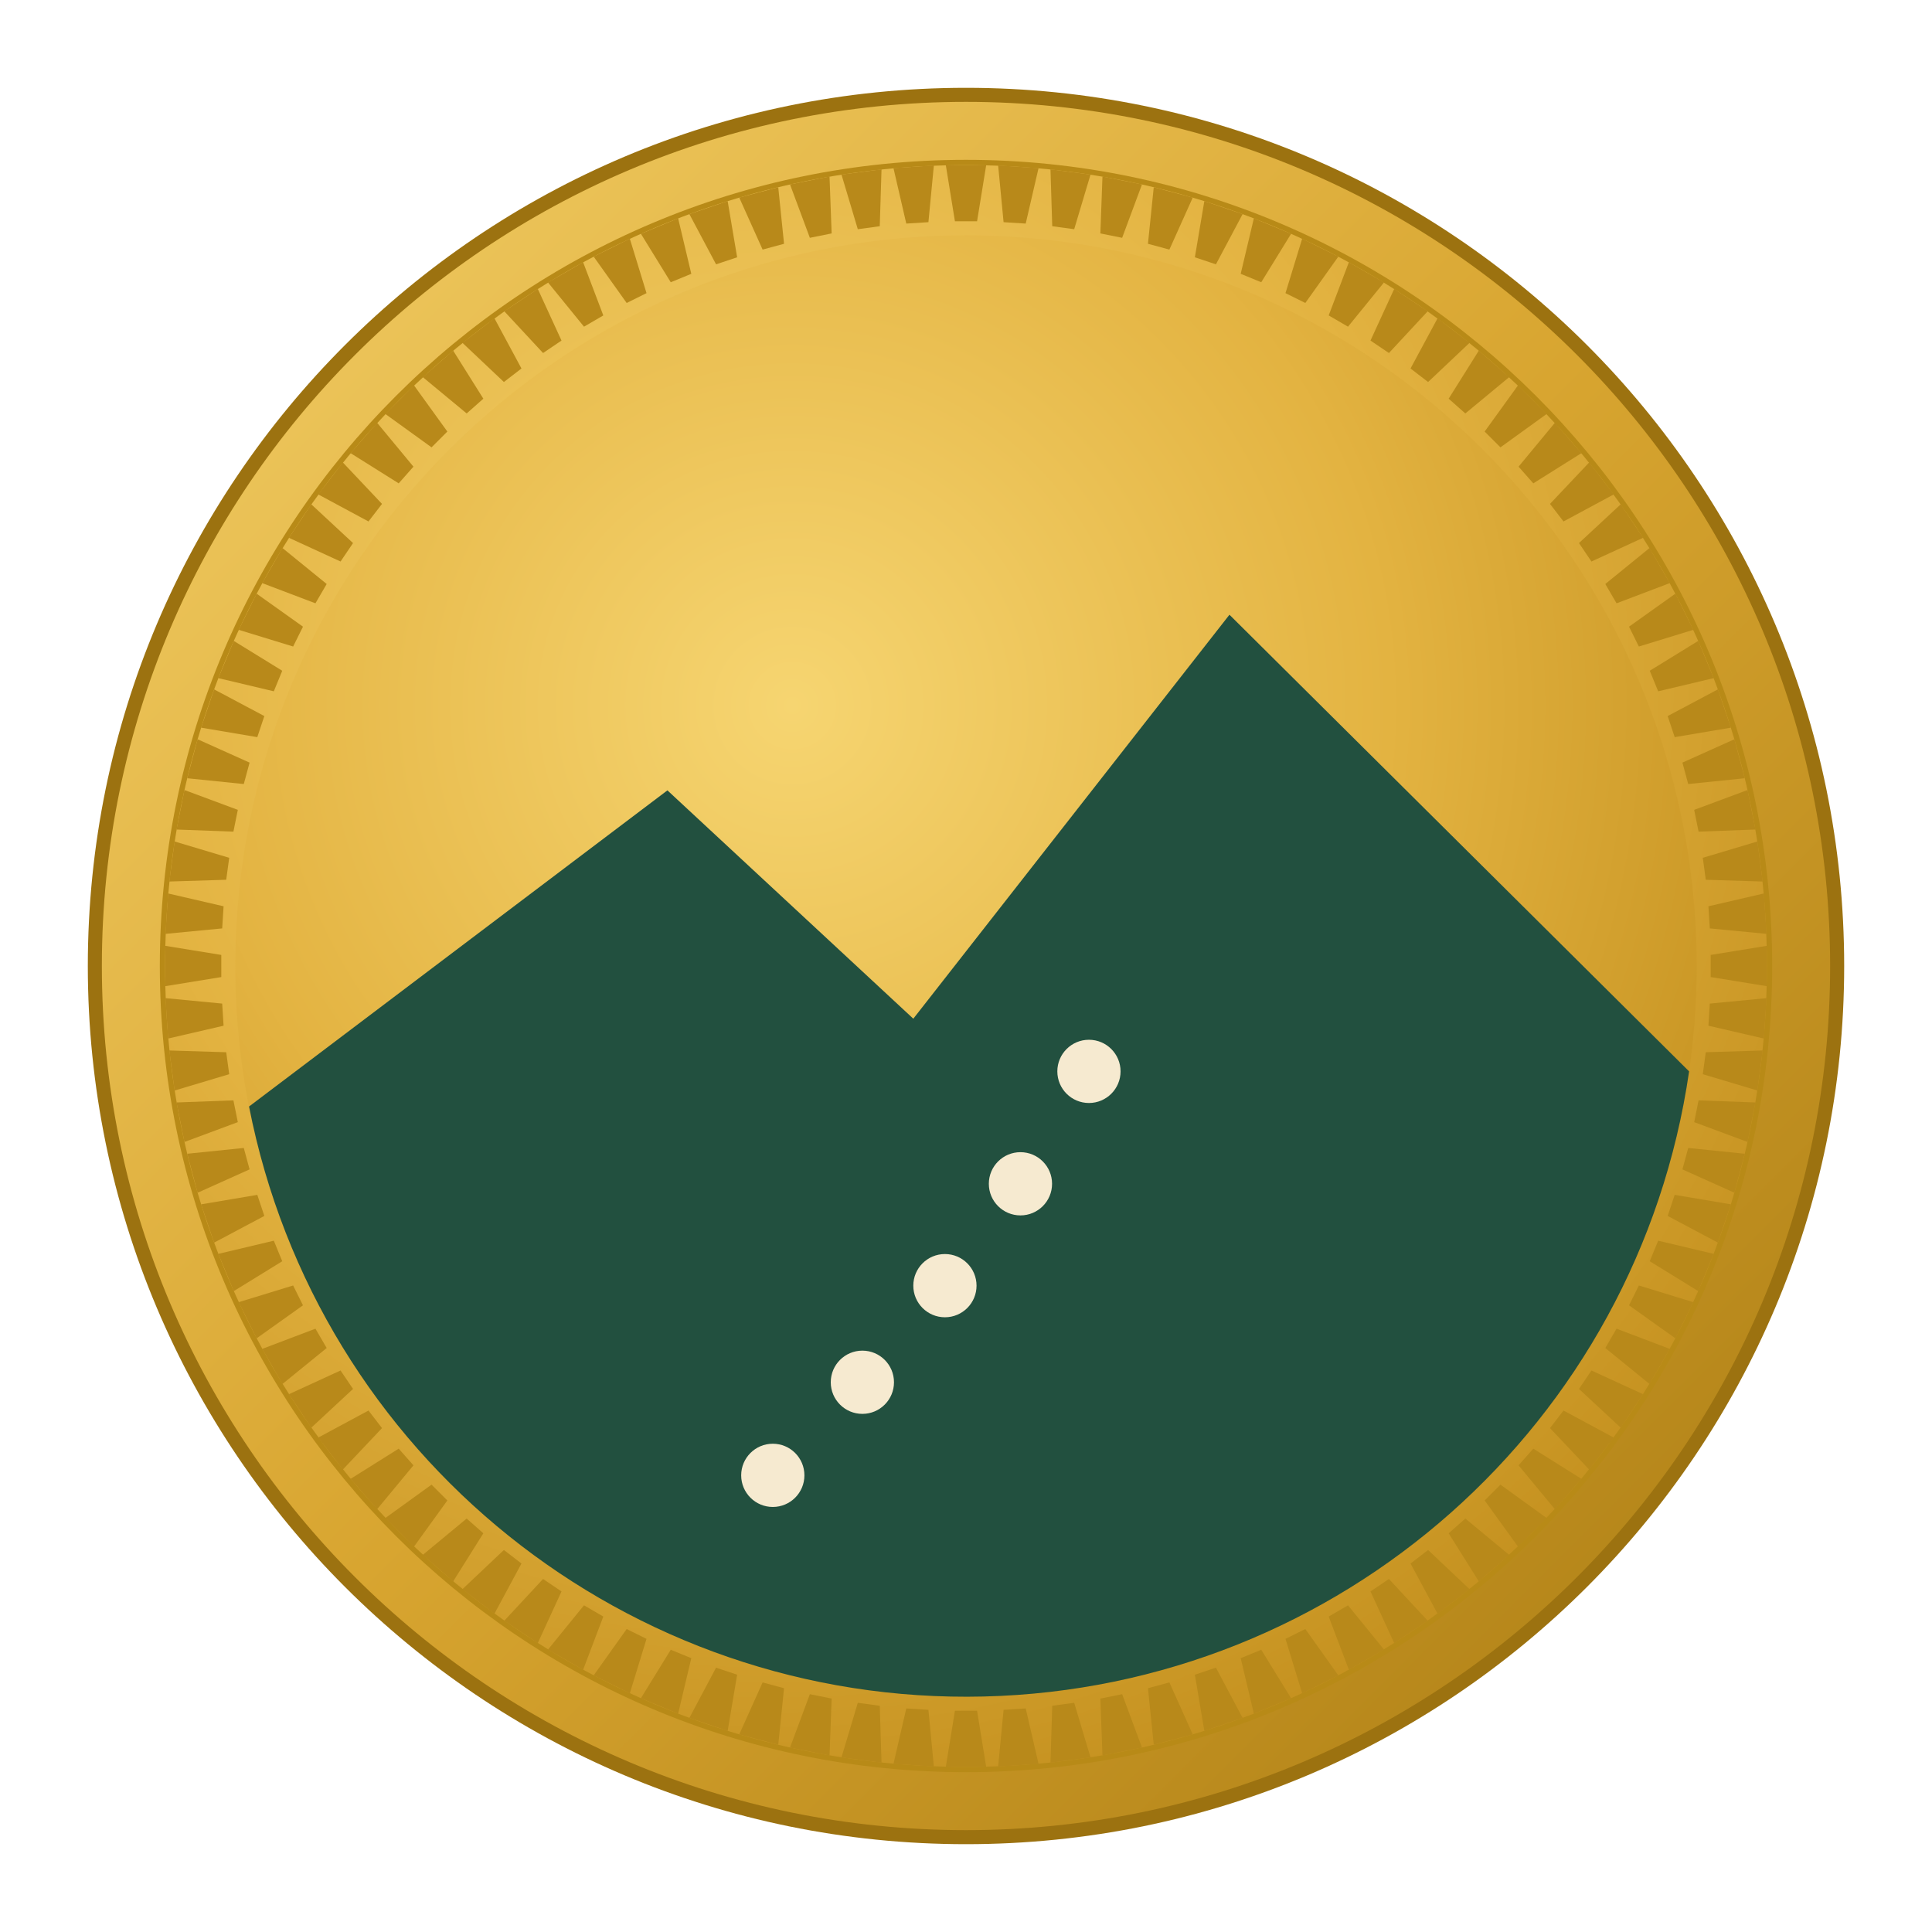
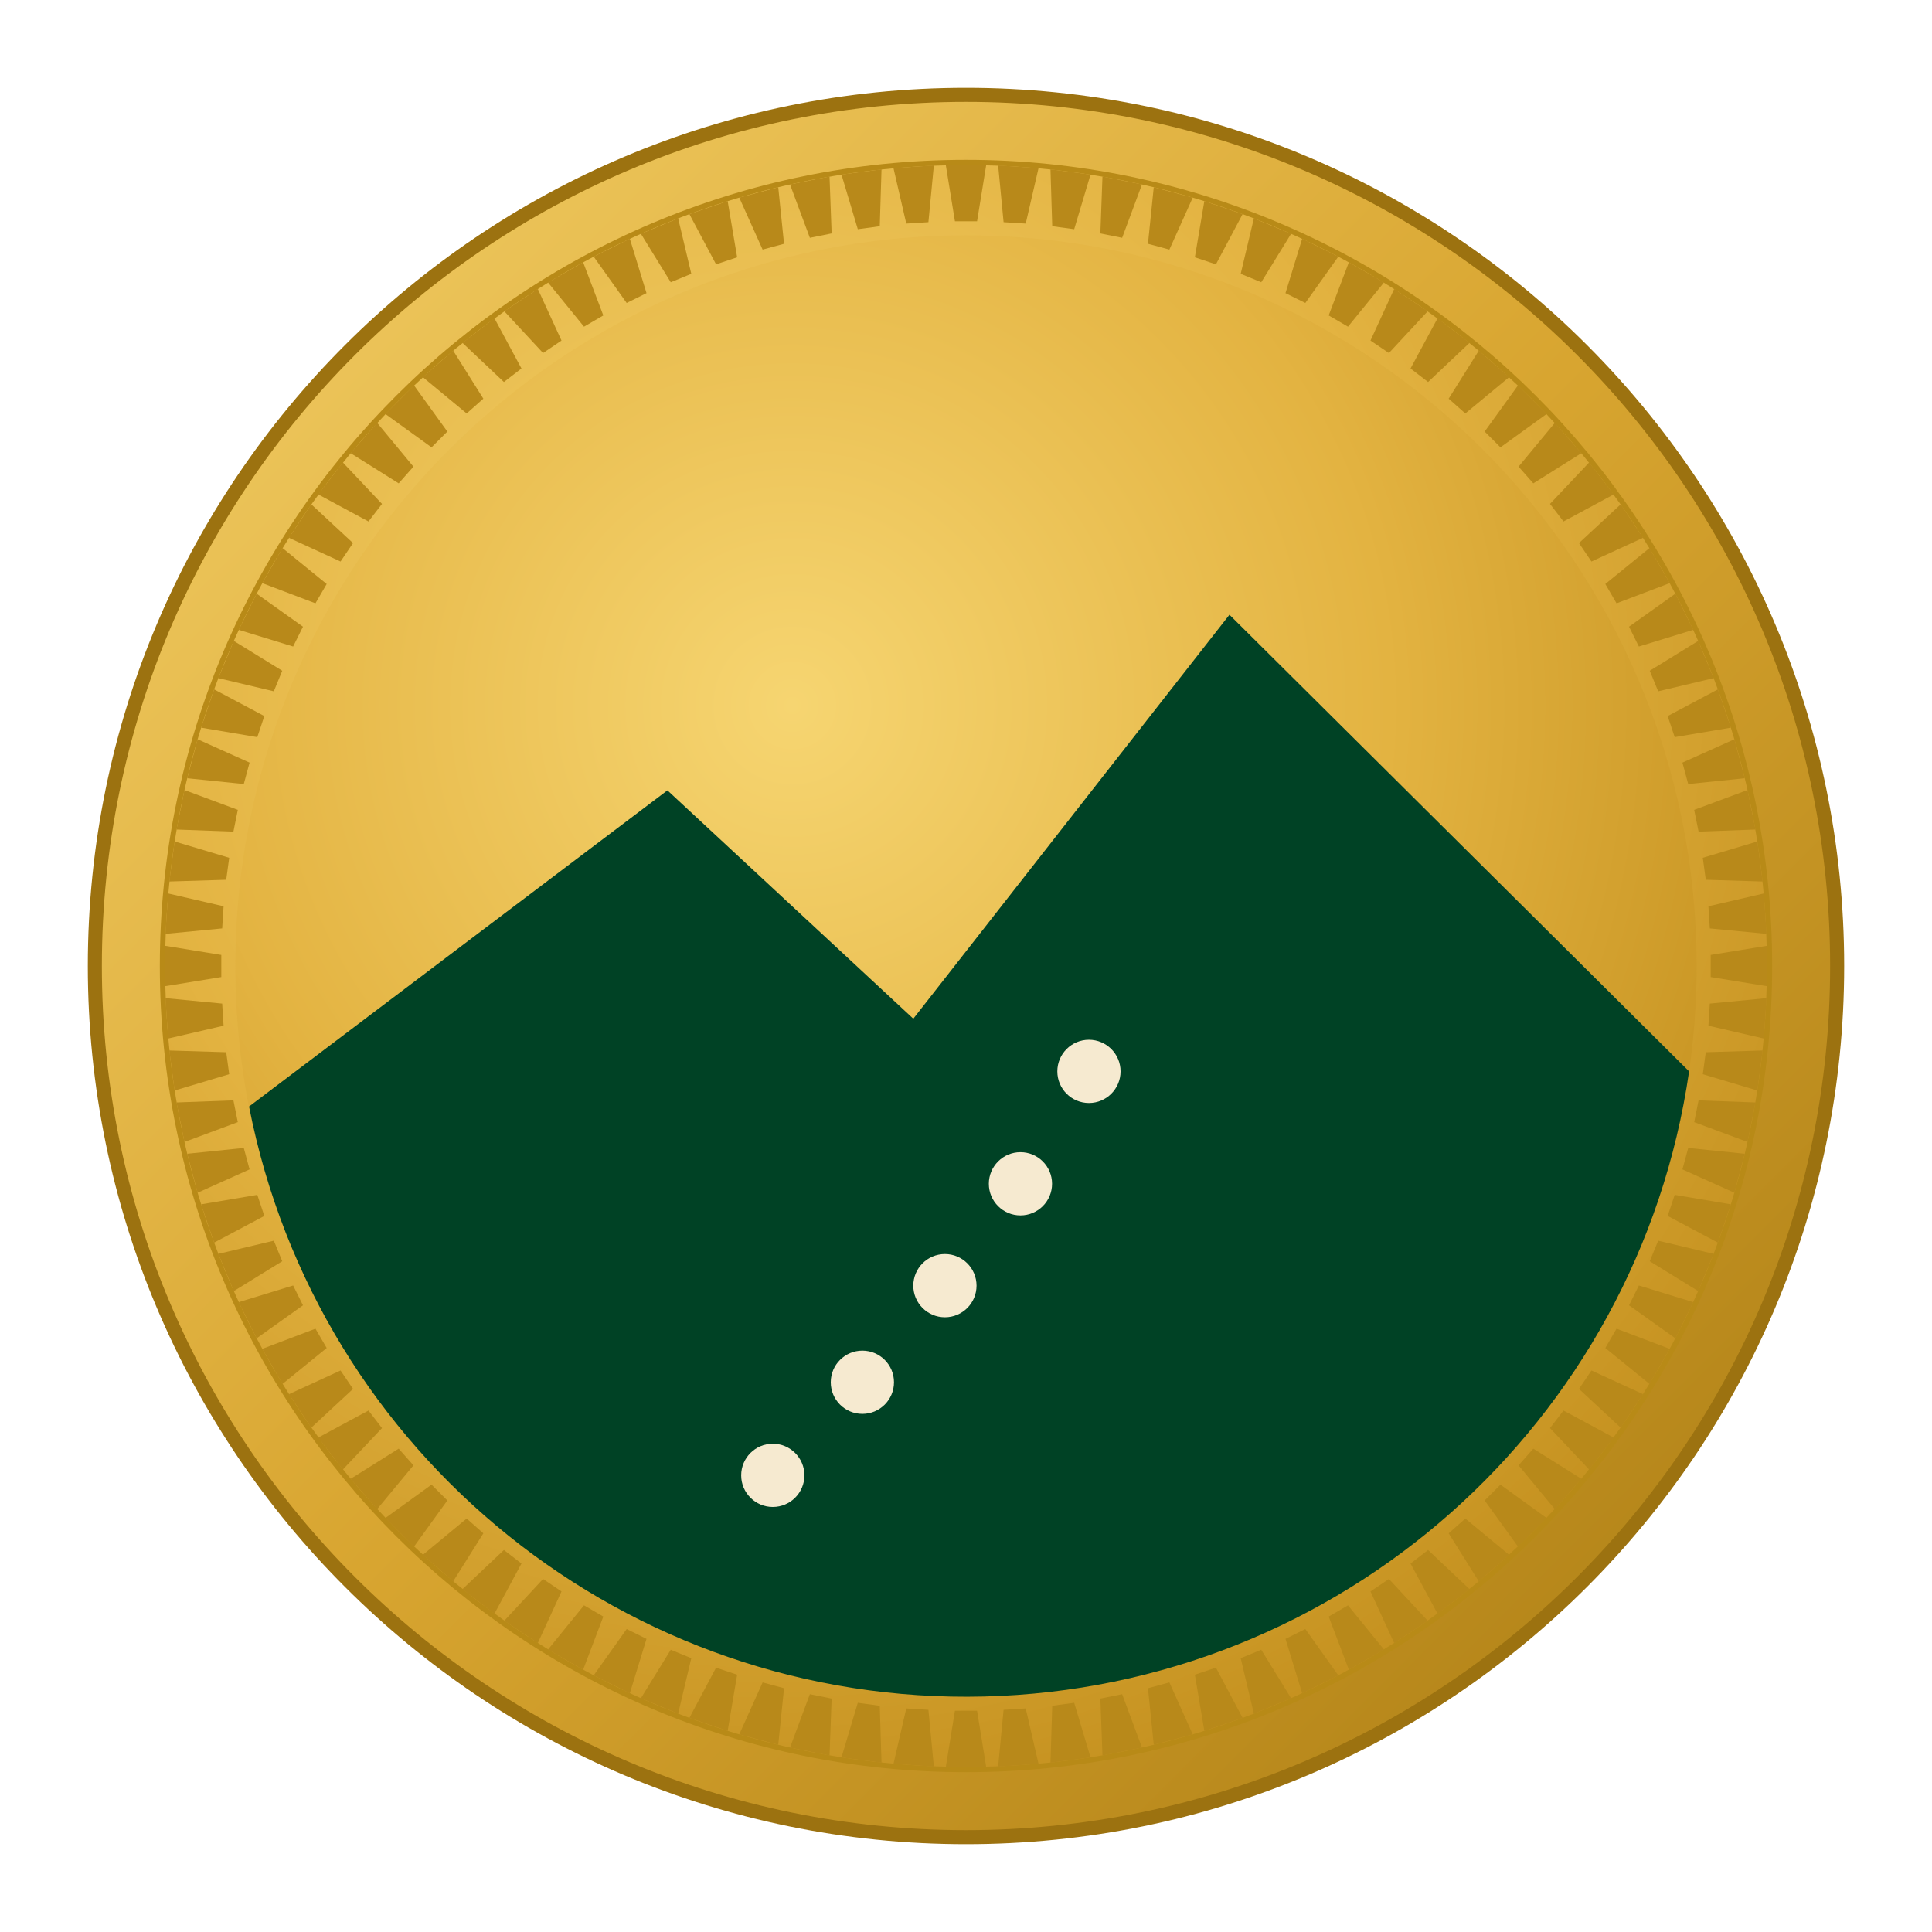
<svg xmlns="http://www.w3.org/2000/svg" viewBox="0 0 110 110">
  <defs>
    <radialGradient id="g" cx="38%" cy="32%" r="75%">
      <stop offset="0" stop-color="#f6d571" />
      <stop offset=".55" stop-color="#e3b341" />
      <stop offset="1" stop-color="#c38f1d" />
    </radialGradient>
    <linearGradient id="rim" x1="0" y1="0" x2="1" y2="1">
      <stop offset="0" stop-color="#f3cf68" />
      <stop offset=".5" stop-color="#d8a530" />
      <stop offset="1" stop-color="#a97b12" />
    </linearGradient>
  </defs>
  <circle cx="55" cy="55" r="50" fill="#9c7210" />
  <circle cx="55" cy="55" r="49.2" fill="url(#rim)" />
  <circle cx="55" cy="55" r="45.9" fill="#b88a17" />
  <circle cx="55" cy="55" r="45.6" fill="url(#g)" />
  <path d="M100.60 56.15L100.60 53.85L97.40 54.37L97.40 55.63Z M100.43 59.13L100.58 56.83L97.35 57.14L97.27 58.40Z M100.06 62.09L100.36 59.81L97.12 59.91L96.95 61.16Z M99.50 65.02L99.95 62.77L96.71 62.65L96.46 63.89Z M98.75 67.91L99.34 65.69L96.12 65.36L95.79 66.58Z M97.81 70.75L98.55 68.57L95.35 68.03L94.95 69.23Z M96.69 73.51L97.57 71.39L94.41 70.64L93.93 71.81Z M95.39 76.20L96.41 74.14L93.31 73.19L92.75 74.32Z M93.92 78.80L95.07 76.80L92.04 75.65L91.40 76.75Z M92.28 81.29L93.55 79.38L90.61 78.03L89.90 79.08Z M90.48 83.67L91.88 81.85L89.02 80.31L88.25 81.31Z M88.53 85.93L90.04 84.20L87.30 82.48L86.46 83.43Z M86.43 88.06L88.06 86.43L85.43 84.53L84.53 85.43Z M84.20 90.04L85.93 88.53L83.43 86.46L82.48 87.30Z M81.85 91.88L83.67 90.48L81.31 88.25L80.31 89.02Z M79.38 93.55L81.29 92.28L79.08 89.90L78.03 90.61Z M76.80 95.07L78.80 93.92L76.75 91.40L75.65 92.04Z M74.14 96.41L76.20 95.39L74.32 92.75L73.19 93.31Z M71.39 97.57L73.51 96.69L71.81 93.93L70.64 94.41Z M68.57 98.55L70.75 97.81L69.23 94.95L68.03 95.35Z M65.69 99.34L67.91 98.75L66.58 95.79L65.36 96.12Z M62.77 99.95L65.02 99.50L63.89 96.46L62.65 96.71Z M59.81 100.36L62.09 100.06L61.16 96.95L59.91 97.12Z M56.83 100.58L59.13 100.43L58.40 97.27L57.14 97.35Z M53.85 100.60L56.15 100.60L55.63 97.40L54.37 97.40Z M50.87 100.43L53.17 100.58L52.86 97.35L51.60 97.27Z M47.91 100.06L50.19 100.36L50.09 97.12L48.84 96.95Z M44.98 99.50L47.23 99.95L47.35 96.71L46.11 96.46Z M42.09 98.75L44.31 99.34L44.64 96.12L43.42 95.79Z M39.25 97.81L41.43 98.55L41.97 95.35L40.77 94.95Z M36.49 96.69L38.61 97.57L39.36 94.41L38.19 93.93Z M33.80 95.39L35.86 96.41L36.81 93.31L35.68 92.75Z M31.20 93.92L33.20 95.07L34.35 92.04L33.25 91.40Z M28.71 92.28L30.62 93.55L31.97 90.61L30.92 89.90Z M26.33 90.48L28.15 91.88L29.69 89.02L28.69 88.25Z M24.07 88.53L25.80 90.04L27.52 87.30L26.57 86.46Z M21.94 86.43L23.57 88.06L25.47 85.43L24.57 84.53Z M19.96 84.20L21.47 85.93L23.54 83.43L22.70 82.48Z M18.12 81.85L19.52 83.67L21.75 81.31L20.98 80.31Z M16.45 79.38L17.72 81.29L20.10 79.08L19.39 78.03Z M14.93 76.80L16.08 78.80L18.60 76.75L17.96 75.65Z M13.59 74.14L14.61 76.20L17.25 74.32L16.69 73.19Z M12.43 71.39L13.31 73.51L16.07 71.81L15.59 70.64Z M11.45 68.57L12.19 70.75L15.05 69.23L14.65 68.03Z M10.66 65.69L11.25 67.91L14.21 66.58L13.88 65.36Z M10.05 62.77L10.50 65.02L13.54 63.89L13.29 62.65Z M9.64 59.81L9.94 62.09L13.05 61.16L12.88 59.91Z M9.42 56.83L9.57 59.13L12.73 58.40L12.65 57.14Z M9.40 53.85L9.40 56.15L12.60 55.63L12.60 54.37Z M9.57 50.87L9.42 53.17L12.65 52.86L12.73 51.60Z M9.94 47.91L9.64 50.19L12.88 50.09L13.05 48.84Z M10.50 44.98L10.05 47.23L13.29 47.35L13.54 46.11Z M11.25 42.09L10.66 44.31L13.88 44.64L14.21 43.42Z M12.19 39.25L11.45 41.43L14.65 41.97L15.05 40.77Z M13.31 36.49L12.43 38.61L15.59 39.36L16.07 38.19Z M14.61 33.80L13.59 35.86L16.69 36.81L17.25 35.68Z M16.08 31.20L14.93 33.20L17.96 34.35L18.60 33.25Z M17.72 28.71L16.45 30.62L19.39 31.97L20.10 30.92Z M19.52 26.33L18.12 28.15L20.98 29.69L21.75 28.69Z M21.47 24.07L19.96 25.80L22.70 27.52L23.54 26.57Z M23.57 21.94L21.94 23.57L24.57 25.47L25.47 24.57Z M25.80 19.96L24.07 21.47L26.57 23.54L27.52 22.70Z M28.15 18.12L26.33 19.52L28.69 21.75L29.69 20.98Z M30.62 16.45L28.71 17.72L30.92 20.10L31.97 19.39Z M33.20 14.93L31.20 16.08L33.25 18.60L34.35 17.96Z M35.86 13.59L33.80 14.61L35.68 17.25L36.81 16.69Z M38.61 12.43L36.49 13.31L38.19 16.07L39.36 15.59Z M41.43 11.45L39.25 12.19L40.77 15.05L41.97 14.65Z M44.31 10.66L42.09 11.25L43.42 14.21L44.64 13.88Z M47.23 10.05L44.98 10.50L46.11 13.54L47.35 13.29Z M50.19 9.64L47.91 9.94L48.84 13.05L50.09 12.88Z M53.17 9.42L50.87 9.57L51.60 12.73L52.86 12.65Z M56.15 9.40L53.85 9.40L54.37 12.60L55.63 12.60Z M59.13 9.57L56.83 9.42L57.14 12.65L58.40 12.73Z M62.09 9.94L59.81 9.64L59.91 12.88L61.16 13.05Z M65.02 10.50L62.77 10.05L62.65 13.29L63.89 13.54Z M67.91 11.25L65.69 10.66L65.36 13.88L66.58 14.21Z M70.75 12.19L68.57 11.45L68.03 14.65L69.23 15.05Z M73.51 13.31L71.39 12.43L70.64 15.59L71.81 16.07Z M76.20 14.61L74.14 13.59L73.19 16.69L74.32 17.25Z M78.80 16.08L76.80 14.93L75.65 17.96L76.75 18.60Z M81.29 17.72L79.38 16.45L78.03 19.39L79.08 20.10Z M83.67 19.52L81.85 18.12L80.31 20.98L81.31 21.75Z M85.93 21.47L84.20 19.96L82.48 22.70L83.43 23.54Z M88.06 23.57L86.43 21.94L84.53 24.57L85.43 25.47Z M90.04 25.80L88.53 24.07L86.46 26.57L87.30 27.52Z M91.88 28.15L90.48 26.33L88.25 28.69L89.02 29.69Z M93.55 30.62L92.28 28.71L89.90 30.92L90.61 31.97Z M95.07 33.20L93.92 31.20L91.40 33.25L92.04 34.35Z M96.41 35.86L95.39 33.80L92.75 35.68L93.31 36.81Z M97.57 38.61L96.69 36.49L93.93 38.19L94.41 39.36Z M98.55 41.43L97.81 39.25L94.95 40.77L95.35 41.97Z M99.34 44.31L98.75 42.09L95.79 43.42L96.12 44.64Z M99.95 47.23L99.50 44.98L96.46 46.11L96.71 47.35Z M100.36 50.19L100.06 47.91L96.95 48.84L97.12 50.09Z M100.58 53.17L100.43 50.87L97.27 51.60L97.35 52.86Z" fill="#b8891a" />
  <circle cx="55" cy="55" r="41.6" fill="url(#g)" />
-   <path d="M14.18 63 L38 45 L52 58 L70 35 L96.17 61 A41.6 41.6 0 0 1 14.18 63 Z" fill="#22503f" />
+   <path d="M14.18 63 L38 45 L52 58 L70 35 L96.17 61 A41.6 41.6 0 0 1 14.18 63 Z" fill="#004225" />
  <circle cx="44.0" cy="84.0" r="1.8" fill="#f6ead0" />
  <circle cx="49.1" cy="78.7" r="1.8" fill="#f6ead0" />
  <circle cx="53.8" cy="73.2" r="1.8" fill="#f6ead0" />
  <circle cx="58.1" cy="67.4" r="1.8" fill="#f6ead0" />
  <circle cx="62.0" cy="61.0" r="1.8" fill="#f6ead0" />
</svg>
